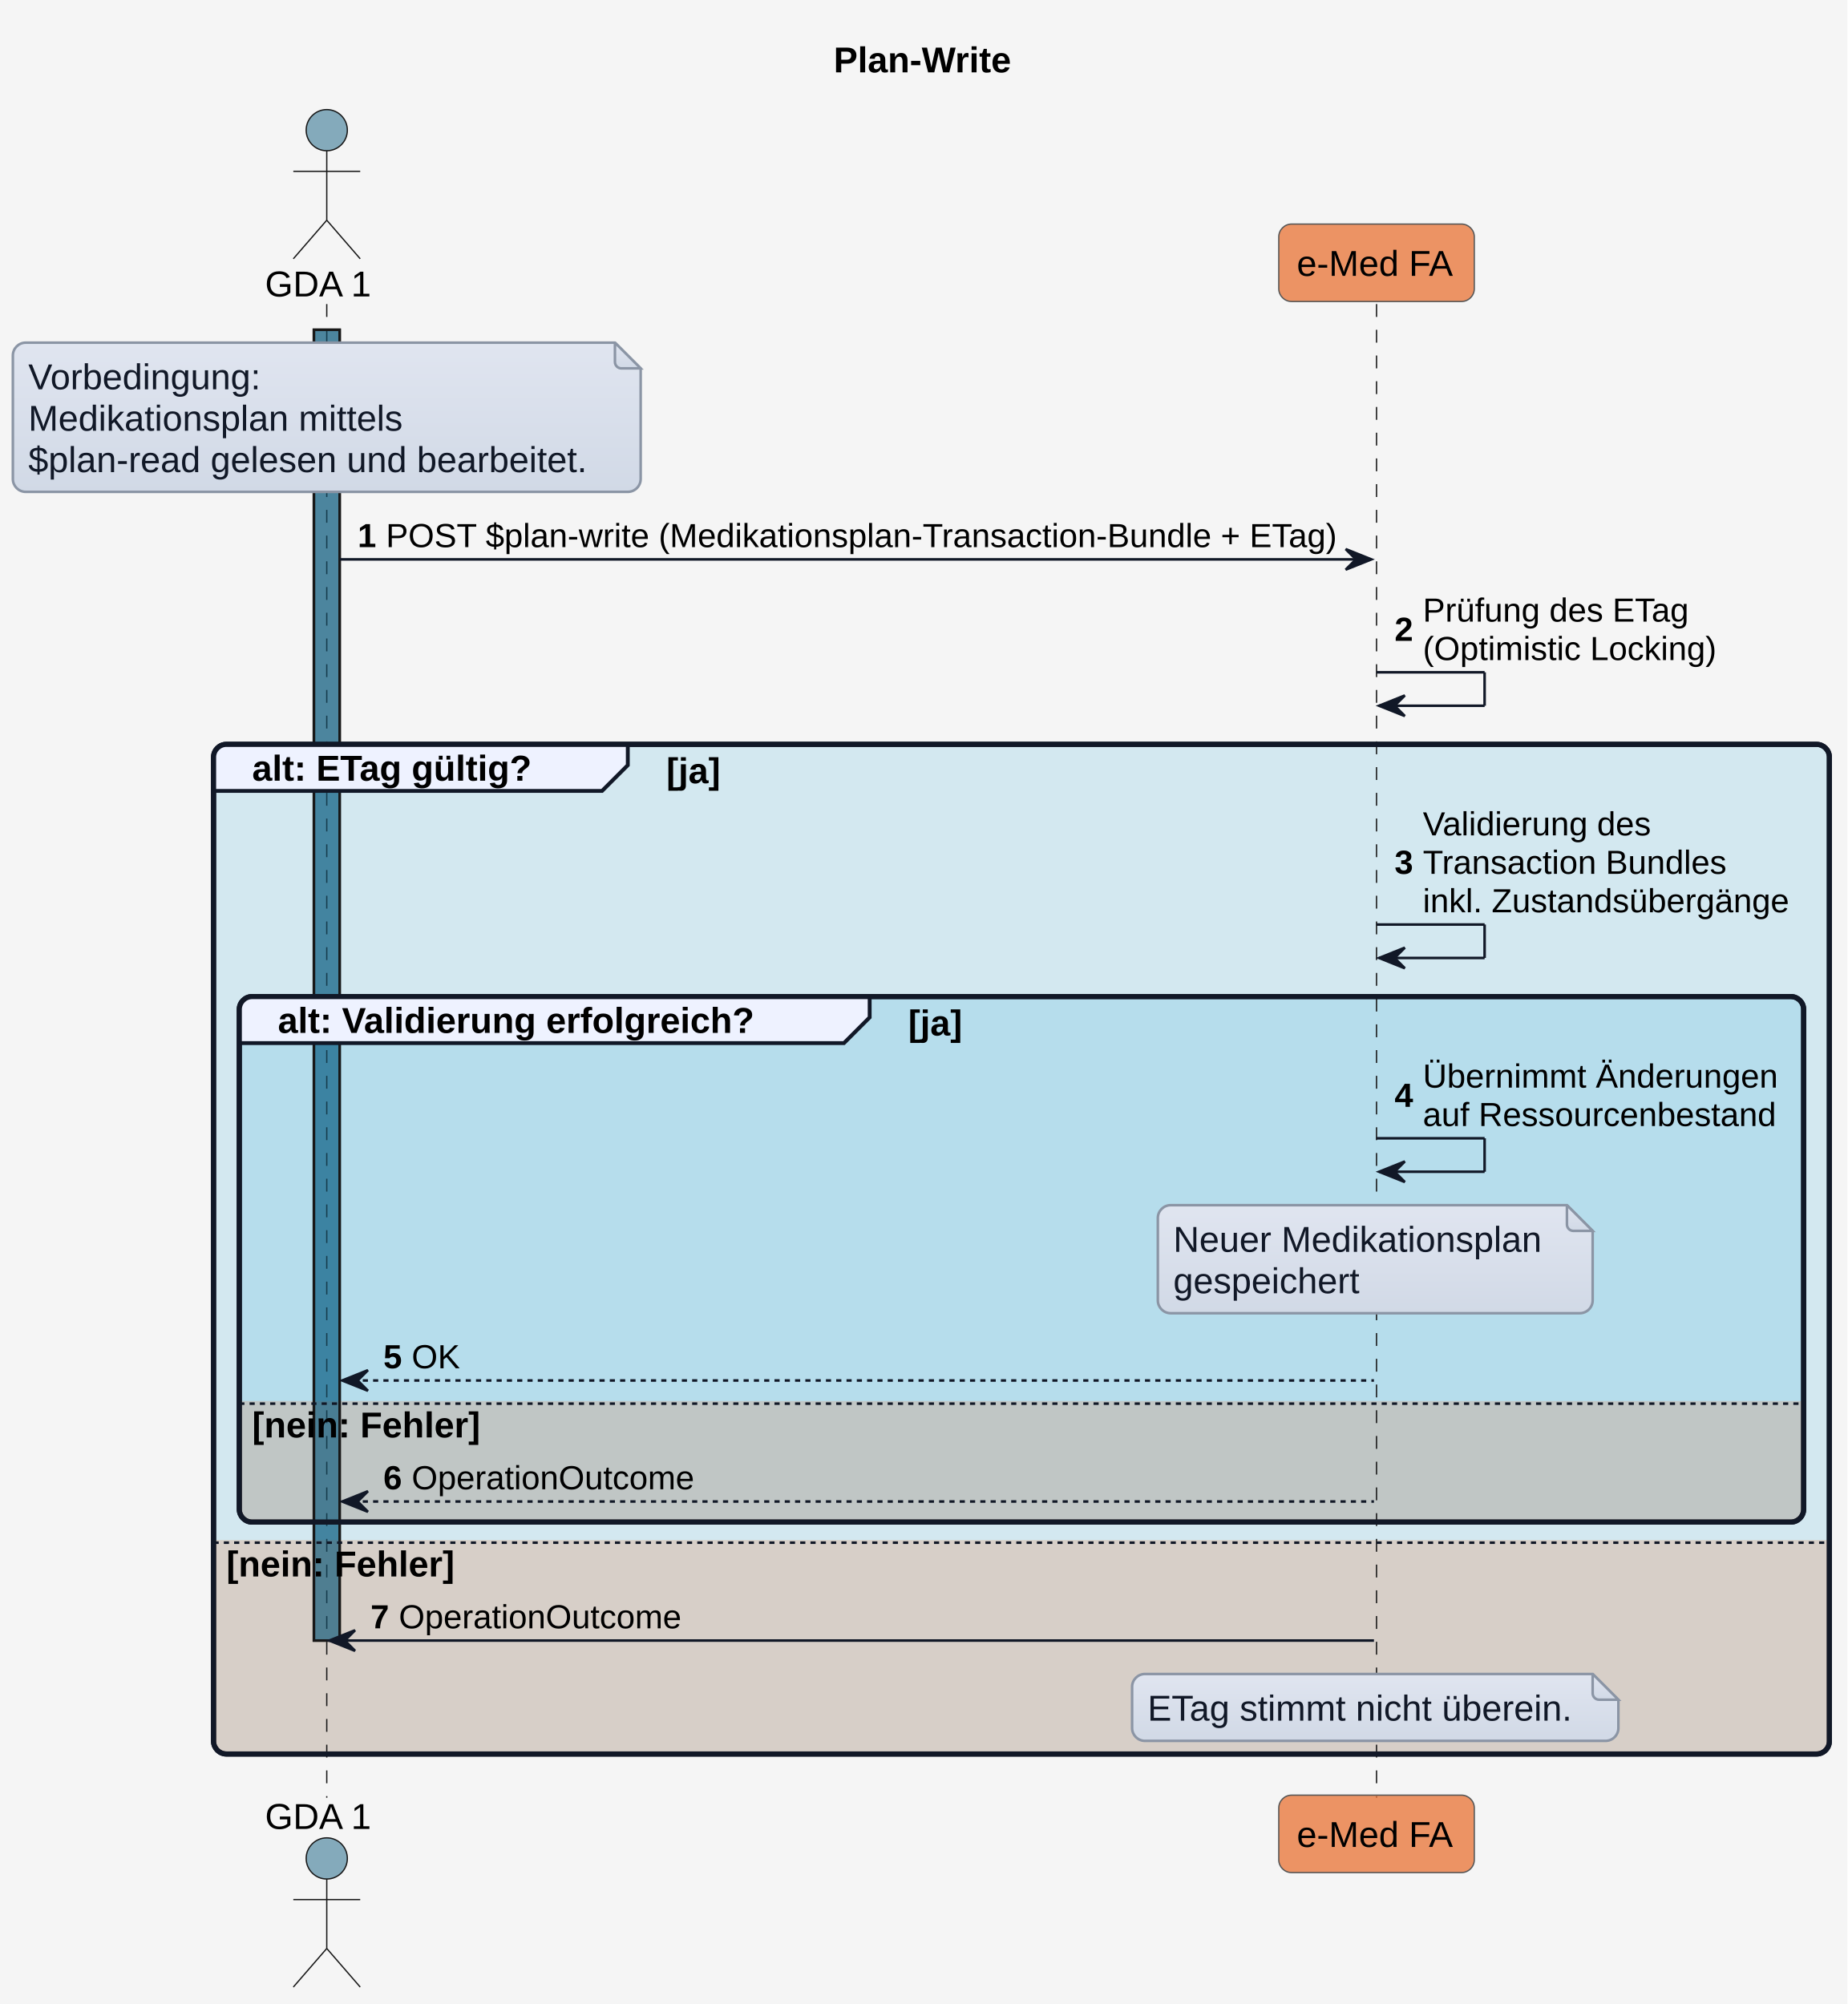
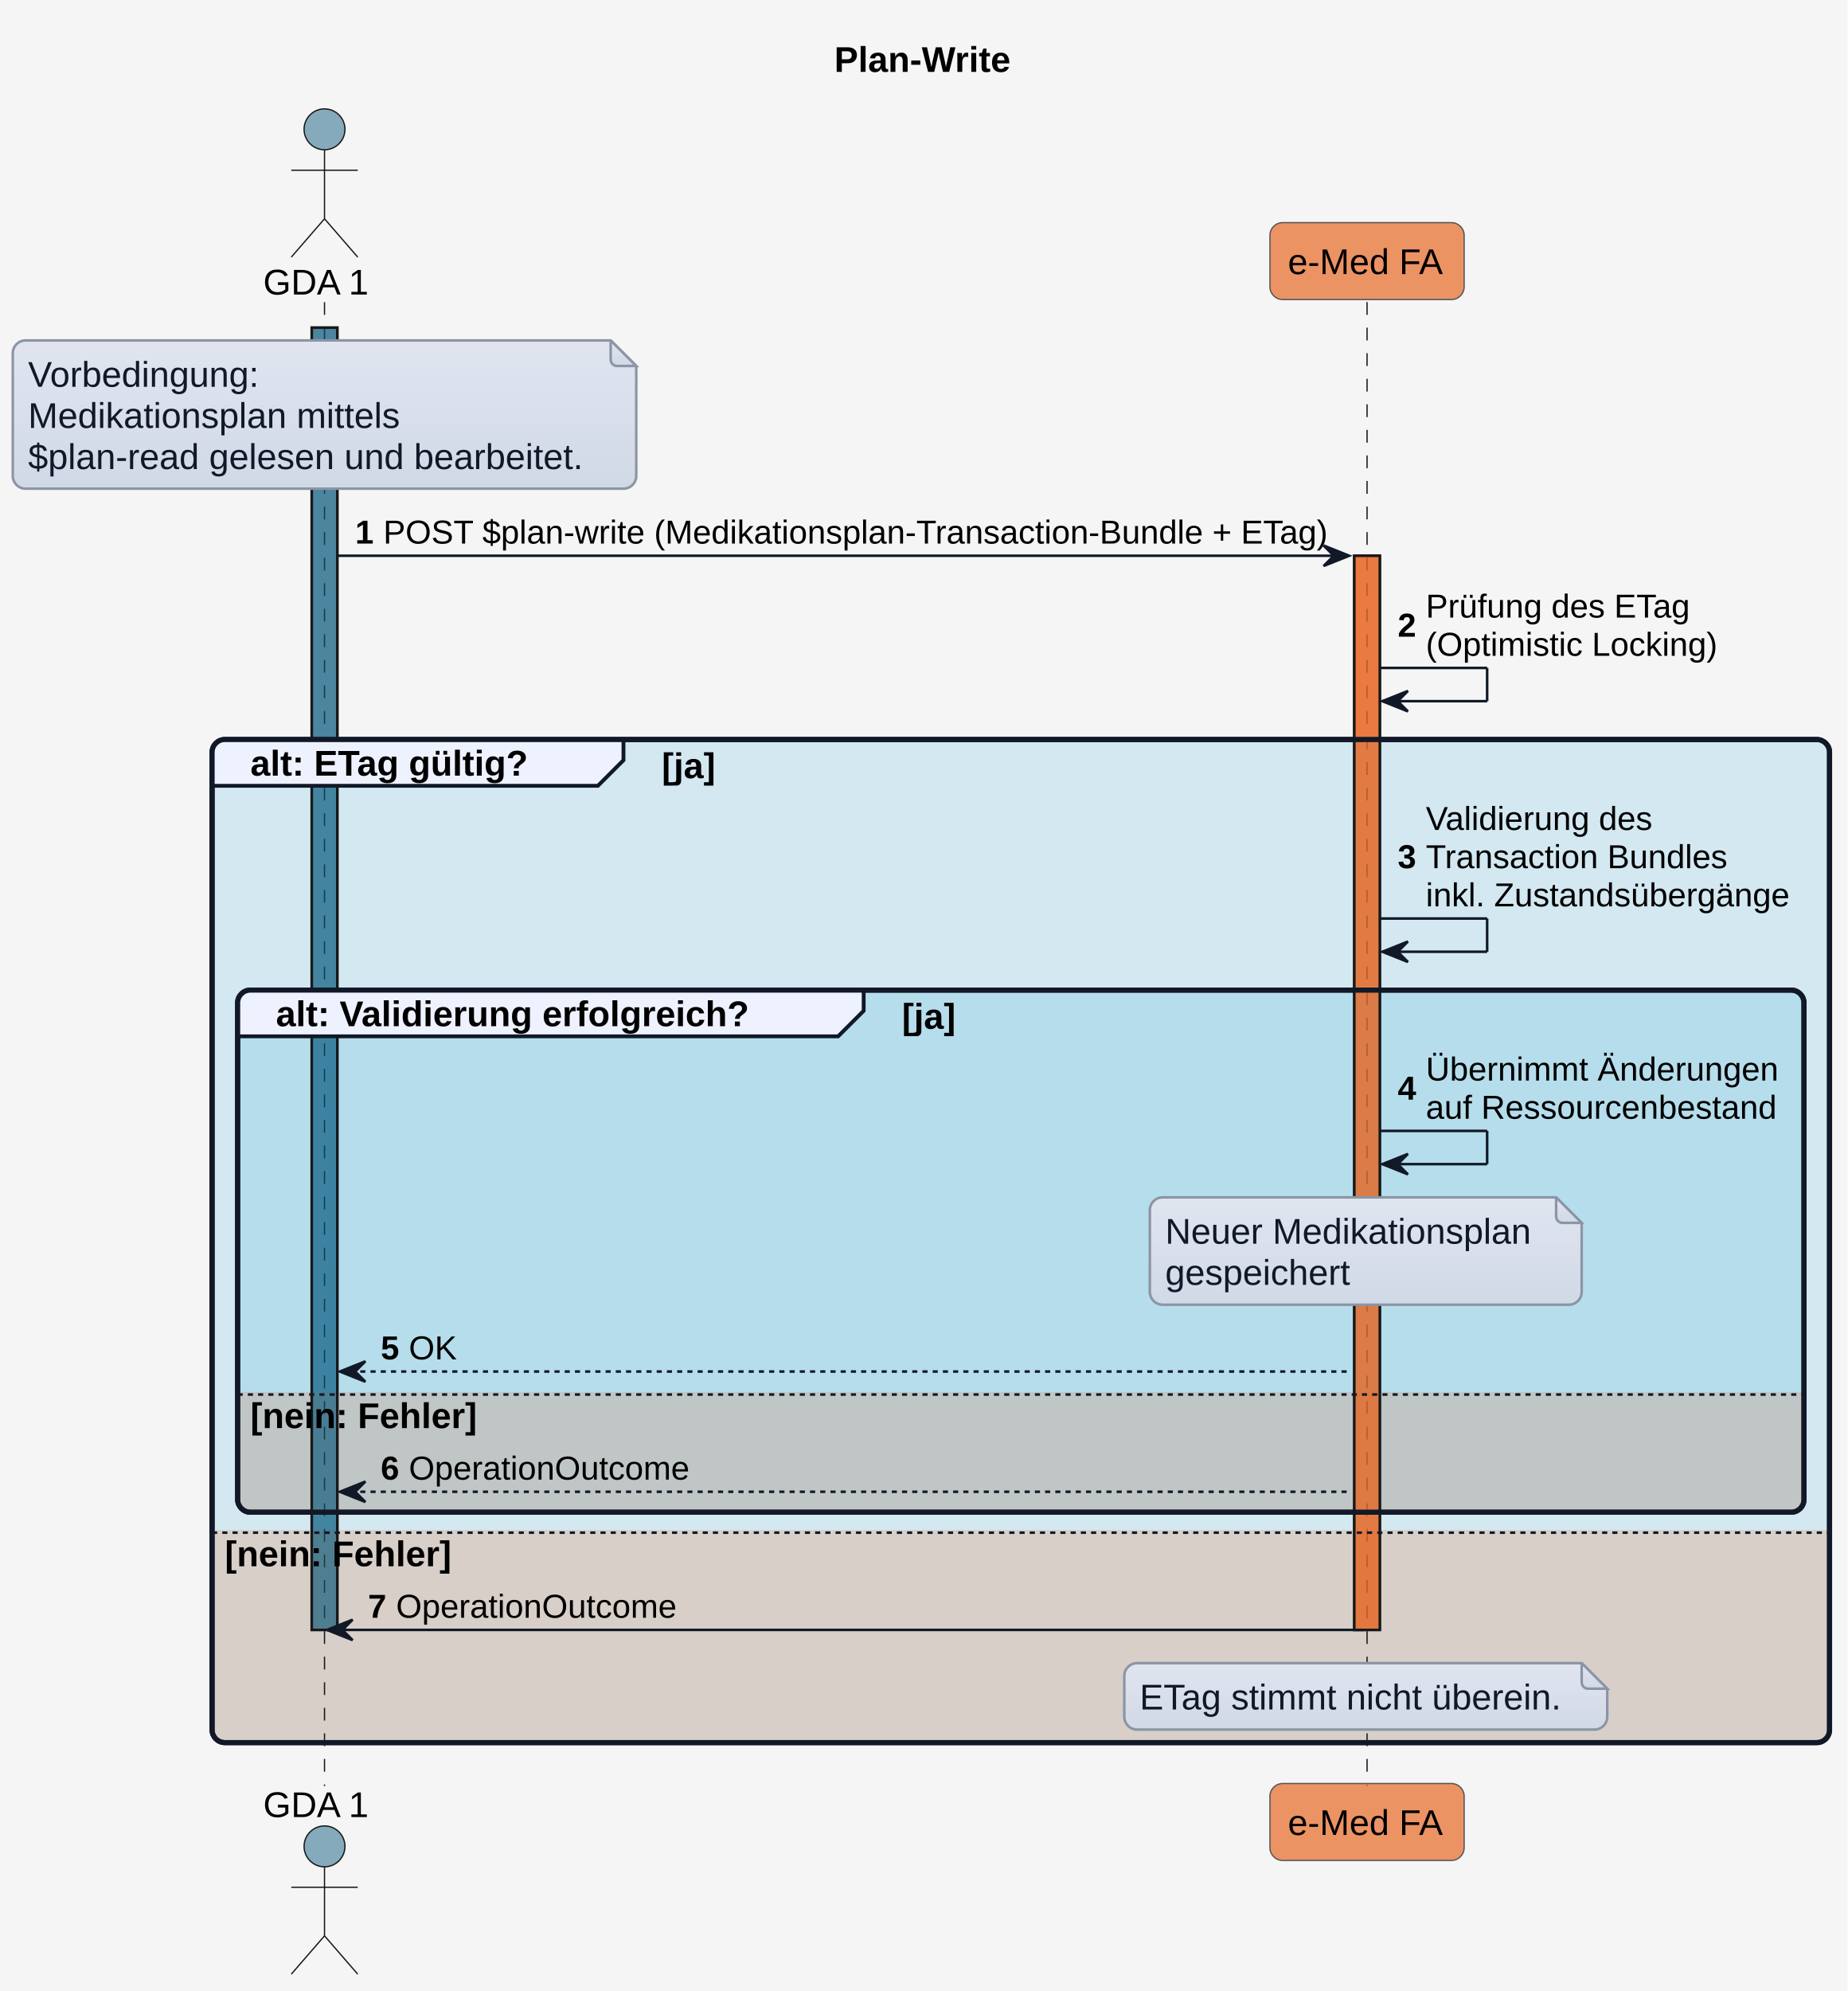
- <svg xmlns="http://www.w3.org/2000/svg" contentStyleType="text/css" height="779px" preserveAspectRatio="none" style="width:718px;height:779px;background:#F5F5F5;" version="1.1" viewBox="0 0 718 779" width="718px" zoomAndPan="magnify">
+ <svg xmlns="http://www.w3.org/2000/svg" contentStyleType="text/css" height="779px" preserveAspectRatio="none" style="width:723px;height:779px;background:#F5F5F5;" version="1.1" viewBox="0 0 723 779" width="723px" zoomAndPan="magnify">
  <defs>
-     <linearGradient id="g7bxeyhxyq87t0" x1="50%" x2="50%" y1="0%" y2="100%">
+     <linearGradient id="g2as8xro2gl9k0" x1="50%" x2="50%" y1="0%" y2="100%">
      <stop offset="0%" stop-color="#E0E5F0" />
      <stop offset="100%" stop-color="#D1D9E6" />
    </linearGradient>
  </defs>
  <g>
-     <rect fill="#F5F5F5" height="779" style="stroke:none;stroke-width:1.0;" width="718" x="0" y="0" />
-     <text fill="#000000" font-family="Arial" font-size="14" font-weight="bold" lengthAdjust="spacing" textLength="72" x="324" y="28.132">Plan-Write</text>
+     <rect fill="#F5F5F5" height="779" style="stroke:none;stroke-width:1.0;" width="723" x="0" y="0" />
+     <text fill="#000000" font-family="Arial" font-size="14" font-weight="bold" lengthAdjust="spacing" textLength="72" x="326.5" y="28.132">Plan-Write</text>
    <rect fill="#156082" fill-opacity="0.502" height="509.521" style="stroke:#181818;stroke-width:1.0;" width="10" x="122" y="128.197" />
-     <rect fill="#0F9ED5" fill-opacity="0.145" height="392.478" rx="5" ry="5" style="stroke:#111827;stroke-width:2.0;" width="628" x="83" y="289.339" />
-     <rect fill="#0F9ED5" fill-opacity="0.145" height="204.288" rx="5" ry="5" style="stroke:#111827;stroke-width:2.0;" width="608" x="93" y="387.383" />
-     <path d="M93,544.624 L701,544.624 L701,586.671 A5,5 0 0 1 696,591.671 L98,591.671 A5,5 0 0 1 93,586.671 L93,544.624 " fill="#E97132" fill-opacity="0.208" style="stroke:none;stroke-width:1.0;" />
-     <path d="M83,598.671 L711,598.671 L711,676.817 A5,5 0 0 1 706,681.817 L88,681.817 A5,5 0 0 1 83,676.817 L83,598.671 " fill="#E97132" fill-opacity="0.208" style="stroke:none;stroke-width:1.0;" />
+     <rect fill="#E97232" fill-opacity="0.741" height="420.276" style="stroke:#181818;stroke-width:1.0;" width="10" x="530" y="217.442" />
+     <rect fill="#0F9ED5" fill-opacity="0.145" height="392.478" rx="5" ry="5" style="stroke:#111827;stroke-width:2.0;" width="633" x="83" y="289.339" />
+     <rect fill="#0F9ED5" fill-opacity="0.145" height="204.288" rx="5" ry="5" style="stroke:#111827;stroke-width:2.0;" width="613" x="93" y="387.383" />
+     <path d="M93,544.624 L706,544.624 L706,586.671 A5,5 0 0 1 701,591.671 L98,591.671 A5,5 0 0 1 93,586.671 L93,544.624 " fill="#E97132" fill-opacity="0.208" style="stroke:none;stroke-width:1.0;" />
+     <path d="M83,598.671 L716,598.671 L716,676.817 A5,5 0 0 1 711,681.817 L88,681.817 A5,5 0 0 1 83,676.817 L83,598.671 " fill="#E97132" fill-opacity="0.208" style="stroke:none;stroke-width:1.0;" />
    <line style="stroke:#181818;stroke-width:0.5;stroke-dasharray:5.0,5.0;" x1="127" x2="127" y1="118.197" y2="698.817" />
    <line style="stroke:#181818;stroke-width:0.5;stroke-dasharray:5.0,5.0;" x1="535" x2="535" y1="118.197" y2="698.817" />
    <text fill="#000000" font-family="Arial" font-size="14" lengthAdjust="spacing" textLength="42" x="103" y="115.231">GDA 1</text>
    <ellipse cx="127" cy="50.599" fill="#156082" fill-opacity="0.502" rx="8" ry="8" style="stroke:#181818;stroke-width:0.5;" />
    <path d="M127,58.599 L127,85.599 M114,66.599 L140,66.599 M127,85.599 L114,100.599 M127,85.599 L140,100.599 " fill="none" style="stroke:#181818;stroke-width:0.5;" />
    <text fill="#000000" font-family="Arial" font-size="14" lengthAdjust="spacing" textLength="42" x="103" y="710.949">GDA 1</text>
    <ellipse cx="127" cy="722.415" fill="#156082" fill-opacity="0.502" rx="8" ry="8" style="stroke:#181818;stroke-width:0.5;" />
    <path d="M127,730.415 L127,757.415 M114,738.415 L140,738.415 M127,757.415 L114,772.415 M127,757.415 L140,772.415 " fill="none" style="stroke:#181818;stroke-width:0.5;" />
    <rect fill="#E97232" fill-opacity="0.741" height="30.099" rx="5" ry="5" style="stroke:#555555;stroke-width:0.5;" width="76" x="497" y="87.099" />
    <text fill="#000000" font-family="Arial" font-size="14" lengthAdjust="spacing" textLength="62" x="504" y="107.231">e-Med FA</text>
    <rect fill="#E97232" fill-opacity="0.741" height="30.099" rx="5" ry="5" style="stroke:#555555;stroke-width:0.5;" width="76" x="497" y="697.817" />
    <text fill="#000000" font-family="Arial" font-size="14" lengthAdjust="spacing" textLength="62" x="504" y="717.949">e-Med FA</text>
    <rect fill="#156082" fill-opacity="0.502" height="509.521" style="stroke:#181818;stroke-width:1.0;" width="10" x="122" y="128.197" />
-     <path d="M5,138.197 L5,186.197 A5,5 0 0 0 10,191.197 L244,191.197 A5,5 0 0 0 249,186.197 L249,143.197 L239,133.197 L10,133.197 A5,5 0 0 0 5,138.197 " fill="url(#g7bxeyhxyq87t0)" style="stroke:#8B95A5;stroke-width:1.0;" />
-     <path d="M239,133.197 L239,140.697 A2.5,2.5 0 0 0 241.5,143.197 L249,143.197 L239,133.197 " fill="url(#g7bxeyhxyq87t0)" style="stroke:#8B95A5;stroke-width:1.0;" />
+     <rect fill="#E97232" fill-opacity="0.741" height="420.276" style="stroke:#181818;stroke-width:1.0;" width="10" x="530" y="217.442" />
+     <path d="M5,138.197 L5,186.197 A5,5 0 0 0 10,191.197 L244,191.197 A5,5 0 0 0 249,186.197 L249,143.197 L239,133.197 L10,133.197 A5,5 0 0 0 5,138.197 " fill="url(#g2as8xro2gl9k0)" style="stroke:#8B95A5;stroke-width:1.0;" />
+     <path d="M239,133.197 L239,140.697 A2.5,2.5 0 0 0 241.5,143.197 L249,143.197 L239,133.197 " fill="url(#g2as8xro2gl9k0)" style="stroke:#8B95A5;stroke-width:1.0;" />
    <text fill="#111827" font-family="Arial" font-size="14" lengthAdjust="spacing" textLength="93" x="11" y="151.329">Vorbedingung:</text>
    <text fill="#111827" font-family="Arial" font-size="14" lengthAdjust="spacing" textLength="146" x="11" y="167.428">Medikationsplan mittels</text>
    <text fill="#111827" font-family="Arial" font-size="14" lengthAdjust="spacing" textLength="223" x="11" y="183.526">$plan-read gelesen und bearbeitet.</text>
-     <polygon fill="#111827" points="523,213.442,533,217.442,523,221.442,527,217.442" style="stroke:#111827;stroke-width:1.0;" />
-     <line style="stroke:#111827;stroke-width:1.0;" x1="132" x2="529" y1="217.442" y2="217.442" />
+     <polygon fill="#111827" points="518,213.442,528,217.442,518,221.442,522,217.442" style="stroke:#111827;stroke-width:1.0;" />
+     <line style="stroke:#111827;stroke-width:1.0;" x1="132" x2="524" y1="217.442" y2="217.442" />
    <text fill="#000000" font-family="Arial" font-size="13" font-weight="bold" lengthAdjust="spacing" textLength="7" x="139" y="212.687">1</text>
    <text fill="#000000" font-family="Arial" font-size="13" lengthAdjust="spacing" textLength="368" x="150" y="212.687">POST $plan-write (Medikationsplan-Transaction-Bundle + ETag)</text>
-     <line style="stroke:#111827;stroke-width:1.0;" x1="535" x2="577" y1="261.339" y2="261.339" />
-     <line style="stroke:#111827;stroke-width:1.0;" x1="577" x2="577" y1="261.339" y2="274.339" />
-     <line style="stroke:#111827;stroke-width:1.0;" x1="536" x2="577" y1="274.339" y2="274.339" />
-     <polygon fill="#111827" points="546,270.339,536,274.339,546,278.339,542,274.339" style="stroke:#111827;stroke-width:1.0;" />
-     <text fill="#000000" font-family="Arial" font-size="13" font-weight="bold" lengthAdjust="spacing" textLength="7" x="542" y="249.11">2</text>
-     <text fill="#000000" font-family="Arial" font-size="13" lengthAdjust="spacing" textLength="103" x="553" y="241.636">Prüfung des ETag</text>
-     <text fill="#000000" font-family="Arial" font-size="13" lengthAdjust="spacing" textLength="116" x="553" y="256.584">(Optimistic Locking)</text>
+     <line style="stroke:#111827;stroke-width:1.0;" x1="540" x2="582" y1="261.339" y2="261.339" />
+     <line style="stroke:#111827;stroke-width:1.0;" x1="582" x2="582" y1="261.339" y2="274.339" />
+     <line style="stroke:#111827;stroke-width:1.0;" x1="541" x2="582" y1="274.339" y2="274.339" />
+     <polygon fill="#111827" points="551,270.339,541,274.339,551,278.339,547,274.339" style="stroke:#111827;stroke-width:1.0;" />
+     <text fill="#000000" font-family="Arial" font-size="13" font-weight="bold" lengthAdjust="spacing" textLength="7" x="547" y="249.11">2</text>
+     <text fill="#000000" font-family="Arial" font-size="13" lengthAdjust="spacing" textLength="103" x="558" y="241.636">Prüfung des ETag</text>
+     <text fill="#000000" font-family="Arial" font-size="13" lengthAdjust="spacing" textLength="116" x="558" y="256.584">(Optimistic Locking)</text>
    <path d="M88,289.339 L244,289.339 L244,297.438 L234,307.438 L83,307.438 L83,294.339 A5,5 0 0 1 88,289.339 " fill="#EEF2FF" style="stroke:#111827;stroke-width:1.5;" />
-     <rect fill="none" height="392.478" rx="5" ry="5" style="stroke:#111827;stroke-width:2.0;" width="628" x="83" y="289.339" />
+     <rect fill="none" height="392.478" rx="5" ry="5" style="stroke:#111827;stroke-width:2.0;" width="633" x="83" y="289.339" />
    <text fill="#000000" font-family="Arial" font-size="14" font-weight="bold" lengthAdjust="spacing" textLength="112" x="98" y="303.471">alt: ETag gültig?</text>
    <text fill="#000000" font-family="Arial" font-size="14" font-weight="bold" lengthAdjust="spacing" textLength="22" x="259" y="304.471">[ja]</text>
-     <line style="stroke:#111827;stroke-width:1.0;" x1="535" x2="577" y1="359.383" y2="359.383" />
-     <line style="stroke:#111827;stroke-width:1.0;" x1="577" x2="577" y1="359.383" y2="372.383" />
-     <line style="stroke:#111827;stroke-width:1.0;" x1="536" x2="577" y1="372.383" y2="372.383" />
-     <polygon fill="#111827" points="546,368.383,536,372.383,546,376.383,542,372.383" style="stroke:#111827;stroke-width:1.0;" />
-     <text fill="#000000" font-family="Arial" font-size="13" font-weight="bold" lengthAdjust="spacing" textLength="7" x="542" y="339.679">3</text>
-     <text fill="#000000" font-family="Arial" font-size="13" lengthAdjust="spacing" textLength="89" x="553" y="324.731">Validierung des</text>
-     <text fill="#000000" font-family="Arial" font-size="13" lengthAdjust="spacing" textLength="118" x="553" y="339.679">Transaction Bundles</text>
-     <text fill="#000000" font-family="Arial" font-size="13" lengthAdjust="spacing" textLength="141" x="553" y="354.628">inkl. Zustandsübergänge</text>
+     <line style="stroke:#111827;stroke-width:1.0;" x1="540" x2="582" y1="359.383" y2="359.383" />
+     <line style="stroke:#111827;stroke-width:1.0;" x1="582" x2="582" y1="359.383" y2="372.383" />
+     <line style="stroke:#111827;stroke-width:1.0;" x1="541" x2="582" y1="372.383" y2="372.383" />
+     <polygon fill="#111827" points="551,368.383,541,372.383,551,376.383,547,372.383" style="stroke:#111827;stroke-width:1.0;" />
+     <text fill="#000000" font-family="Arial" font-size="13" font-weight="bold" lengthAdjust="spacing" textLength="7" x="547" y="339.679">3</text>
+     <text fill="#000000" font-family="Arial" font-size="13" lengthAdjust="spacing" textLength="89" x="558" y="324.731">Validierung des</text>
+     <text fill="#000000" font-family="Arial" font-size="13" lengthAdjust="spacing" textLength="118" x="558" y="339.679">Transaction Bundles</text>
+     <text fill="#000000" font-family="Arial" font-size="13" lengthAdjust="spacing" textLength="141" x="558" y="354.628">inkl. Zustandsübergänge</text>
    <path d="M98,387.383 L338,387.383 L338,395.481 L328,405.481 L93,405.481 L93,392.383 A5,5 0 0 1 98,387.383 " fill="#EEF2FF" style="stroke:#111827;stroke-width:1.5;" />
-     <rect fill="none" height="204.288" rx="5" ry="5" style="stroke:#111827;stroke-width:2.0;" width="608" x="93" y="387.383" />
+     <rect fill="none" height="204.288" rx="5" ry="5" style="stroke:#111827;stroke-width:2.0;" width="613" x="93" y="387.383" />
    <text fill="#000000" font-family="Arial" font-size="14" font-weight="bold" lengthAdjust="spacing" textLength="196" x="108" y="401.515">alt: Validierung erfolgreich?</text>
    <text fill="#000000" font-family="Arial" font-size="14" font-weight="bold" lengthAdjust="spacing" textLength="22" x="353" y="402.515">[ja]</text>
-     <line style="stroke:#111827;stroke-width:1.0;" x1="535" x2="577" y1="442.478" y2="442.478" />
-     <line style="stroke:#111827;stroke-width:1.0;" x1="577" x2="577" y1="442.478" y2="455.478" />
-     <line style="stroke:#111827;stroke-width:1.0;" x1="536" x2="577" y1="455.478" y2="455.478" />
-     <polygon fill="#111827" points="546,451.478,536,455.478,546,459.478,542,455.478" style="stroke:#111827;stroke-width:1.0;" />
-     <text fill="#000000" font-family="Arial" font-size="13" font-weight="bold" lengthAdjust="spacing" textLength="7" x="542" y="430.248">4</text>
-     <text fill="#000000" font-family="Arial" font-size="13" lengthAdjust="spacing" textLength="136" x="553" y="422.774">Übernimmt Änderungen</text>
-     <text fill="#000000" font-family="Arial" font-size="13" lengthAdjust="spacing" textLength="136" x="553" y="437.723">auf Ressourcenbestand</text>
-     <path d="M450,473.478 L450,505.478 A5,5 0 0 0 455,510.478 L614,510.478 A5,5 0 0 0 619,505.478 L619,478.478 L609,468.478 L455,468.478 A5,5 0 0 0 450,473.478 " fill="url(#g7bxeyhxyq87t0)" style="stroke:#8B95A5;stroke-width:1.0;" />
-     <path d="M609,468.478 L609,475.978 A2.5,2.5 0 0 0 611.5,478.478 L619,478.478 L609,468.478 " fill="url(#g7bxeyhxyq87t0)" style="stroke:#8B95A5;stroke-width:1.0;" />
+     <line style="stroke:#111827;stroke-width:1.0;" x1="540" x2="582" y1="442.478" y2="442.478" />
+     <line style="stroke:#111827;stroke-width:1.0;" x1="582" x2="582" y1="442.478" y2="455.478" />
+     <line style="stroke:#111827;stroke-width:1.0;" x1="541" x2="582" y1="455.478" y2="455.478" />
+     <polygon fill="#111827" points="551,451.478,541,455.478,551,459.478,547,455.478" style="stroke:#111827;stroke-width:1.0;" />
+     <text fill="#000000" font-family="Arial" font-size="13" font-weight="bold" lengthAdjust="spacing" textLength="7" x="547" y="430.248">4</text>
+     <text fill="#000000" font-family="Arial" font-size="13" lengthAdjust="spacing" textLength="136" x="558" y="422.774">Übernimmt Änderungen</text>
+     <text fill="#000000" font-family="Arial" font-size="13" lengthAdjust="spacing" textLength="136" x="558" y="437.723">auf Ressourcenbestand</text>
+     <path d="M450,473.478 L450,505.478 A5,5 0 0 0 455,510.478 L614,510.478 A5,5 0 0 0 619,505.478 L619,478.478 L609,468.478 L455,468.478 A5,5 0 0 0 450,473.478 " fill="url(#g2as8xro2gl9k0)" style="stroke:#8B95A5;stroke-width:1.0;" />
+     <path d="M609,468.478 L609,475.978 A2.5,2.5 0 0 0 611.5,478.478 L619,478.478 L609,468.478 " fill="url(#g2as8xro2gl9k0)" style="stroke:#8B95A5;stroke-width:1.0;" />
    <text fill="#111827" font-family="Arial" font-size="14" lengthAdjust="spacing" textLength="144" x="456" y="486.609">Neuer Medikationsplan</text>
    <text fill="#111827" font-family="Arial" font-size="14" lengthAdjust="spacing" textLength="74" x="456" y="502.708">gespeichert</text>
    <polygon fill="#111827" points="143,532.624,133,536.624,143,540.624,139,536.624" style="stroke:#111827;stroke-width:1.0;" />
-     <line style="stroke:#111827;stroke-width:1.0;stroke-dasharray:2.0,2.0;" x1="137" x2="534" y1="536.624" y2="536.624" />
+     <line style="stroke:#111827;stroke-width:1.0;stroke-dasharray:2.0,2.0;" x1="137" x2="529" y1="536.624" y2="536.624" />
    <text fill="#000000" font-family="Arial" font-size="13" font-weight="bold" lengthAdjust="spacing" textLength="7" x="149" y="531.869">5</text>
    <text fill="#000000" font-family="Arial" font-size="13" lengthAdjust="spacing" textLength="19" x="160" y="531.869">OK</text>
-     <line style="stroke:#111827;stroke-width:1.0;stroke-dasharray:2.0,2.0;" x1="93" x2="701" y1="545.624" y2="545.624" />
+     <line style="stroke:#111827;stroke-width:1.0;stroke-dasharray:2.0,2.0;" x1="93" x2="706" y1="545.624" y2="545.624" />
    <text fill="#000000" font-family="Arial" font-size="14" font-weight="bold" lengthAdjust="spacing" textLength="95" x="98" y="558.755">[nein: Fehler]</text>
    <polygon fill="#111827" points="143,579.671,133,583.671,143,587.671,139,583.671" style="stroke:#111827;stroke-width:1.0;" />
-     <line style="stroke:#111827;stroke-width:1.0;stroke-dasharray:2.0,2.0;" x1="137" x2="534" y1="583.671" y2="583.671" />
+     <line style="stroke:#111827;stroke-width:1.0;stroke-dasharray:2.0,2.0;" x1="137" x2="529" y1="583.671" y2="583.671" />
    <text fill="#000000" font-family="Arial" font-size="13" font-weight="bold" lengthAdjust="spacing" textLength="7" x="149" y="578.916">6</text>
    <text fill="#000000" font-family="Arial" font-size="13" lengthAdjust="spacing" textLength="109" x="160" y="578.916">OperationOutcome</text>
-     <line style="stroke:#111827;stroke-width:1.0;stroke-dasharray:2.0,2.0;" x1="83" x2="711" y1="599.671" y2="599.671" />
+     <line style="stroke:#111827;stroke-width:1.0;stroke-dasharray:2.0,2.0;" x1="83" x2="716" y1="599.671" y2="599.671" />
    <text fill="#000000" font-family="Arial" font-size="14" font-weight="bold" lengthAdjust="spacing" textLength="95" x="88" y="612.803">[nein: Fehler]</text>
    <polygon fill="#111827" points="138,633.718,128,637.718,138,641.718,134,637.718" style="stroke:#111827;stroke-width:1.0;" />
    <line style="stroke:#111827;stroke-width:1.0;" x1="132" x2="534" y1="637.718" y2="637.718" />
    <text fill="#000000" font-family="Arial" font-size="13" font-weight="bold" lengthAdjust="spacing" textLength="7" x="144" y="632.963">7</text>
    <text fill="#000000" font-family="Arial" font-size="13" lengthAdjust="spacing" textLength="109" x="155" y="632.963">OperationOutcome</text>
-     <path d="M440,655.718 L440,671.718 A5,5 0 0 0 445,676.718 L624,676.718 A5,5 0 0 0 629,671.718 L629,660.718 L619,650.718 L445,650.718 A5,5 0 0 0 440,655.718 " fill="url(#g7bxeyhxyq87t0)" style="stroke:#8B95A5;stroke-width:1.0;" />
-     <path d="M619,650.718 L619,658.218 A2.5,2.5 0 0 0 621.5,660.718 L629,660.718 L619,650.718 " fill="url(#g7bxeyhxyq87t0)" style="stroke:#8B95A5;stroke-width:1.0;" />
+     <path d="M440,655.718 L440,671.718 A5,5 0 0 0 445,676.718 L624,676.718 A5,5 0 0 0 629,671.718 L629,660.718 L619,650.718 L445,650.718 A5,5 0 0 0 440,655.718 " fill="url(#g2as8xro2gl9k0)" style="stroke:#8B95A5;stroke-width:1.0;" />
+     <path d="M619,650.718 L619,658.218 A2.5,2.5 0 0 0 621.5,660.718 L629,660.718 L619,650.718 " fill="url(#g2as8xro2gl9k0)" style="stroke:#8B95A5;stroke-width:1.0;" />
    <text fill="#111827" font-family="Arial" font-size="14" lengthAdjust="spacing" textLength="168" x="446" y="668.85">ETag stimmt nicht überein.</text>
  </g>
</svg>
